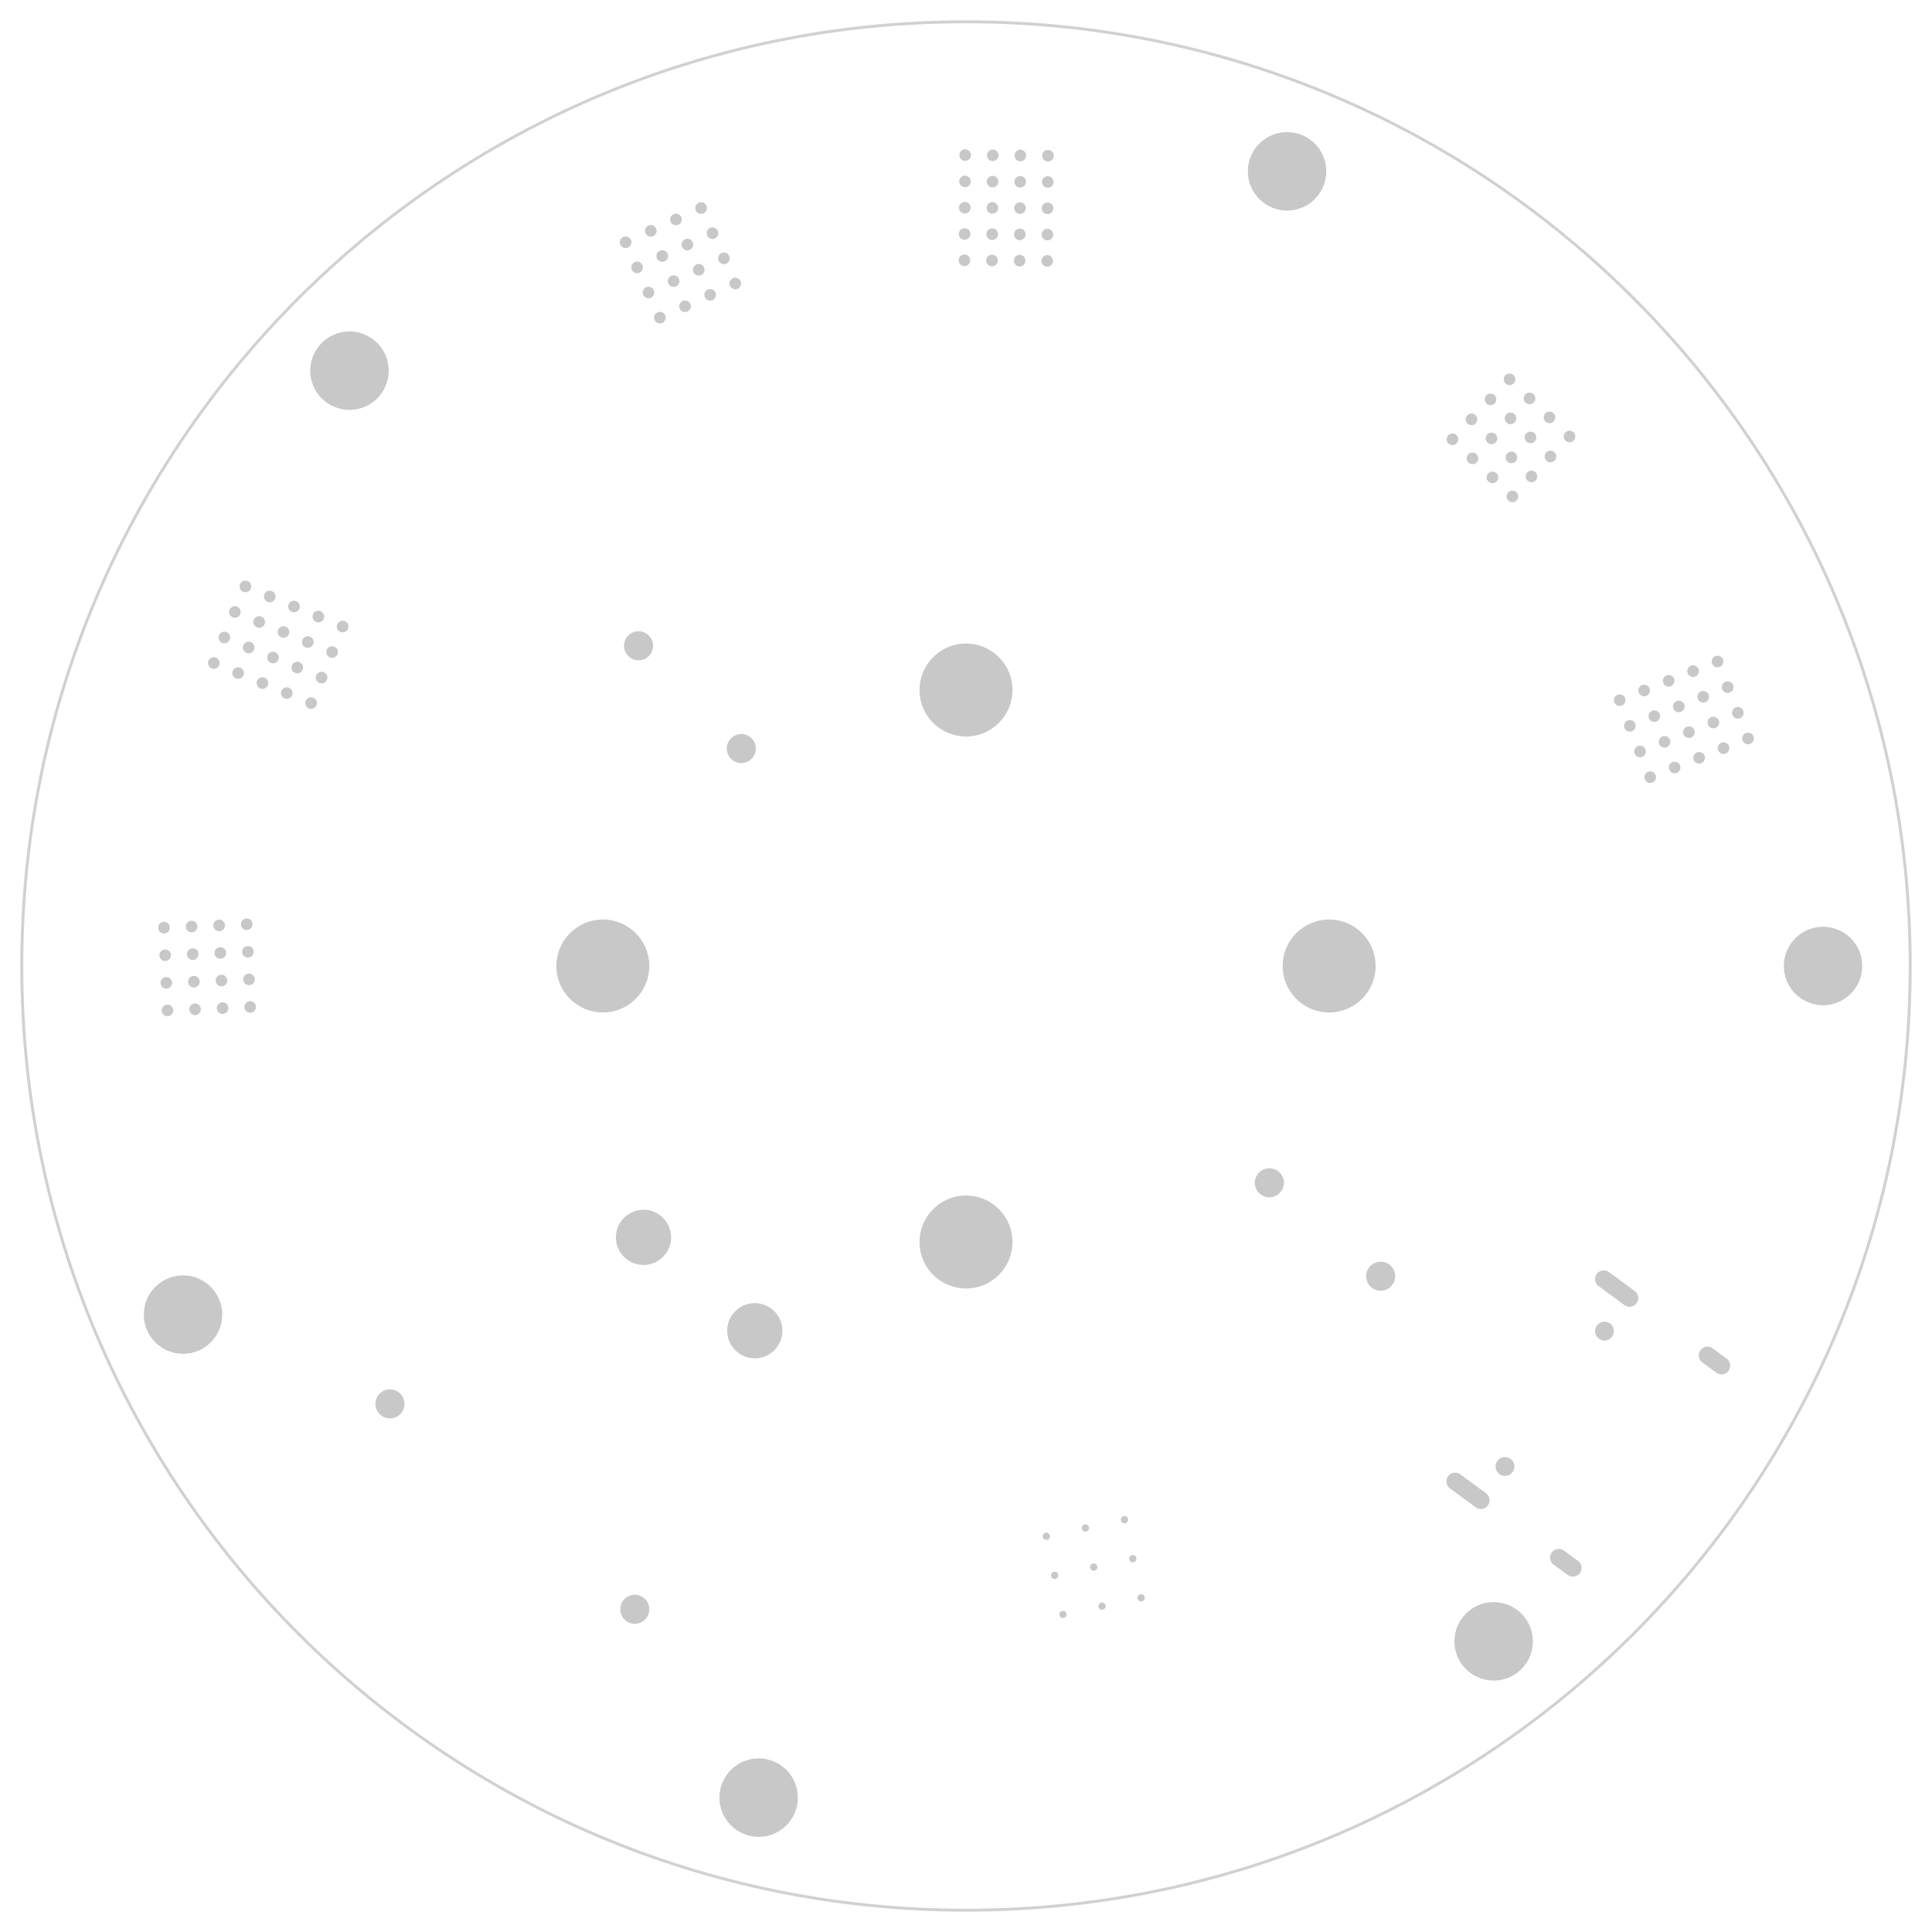
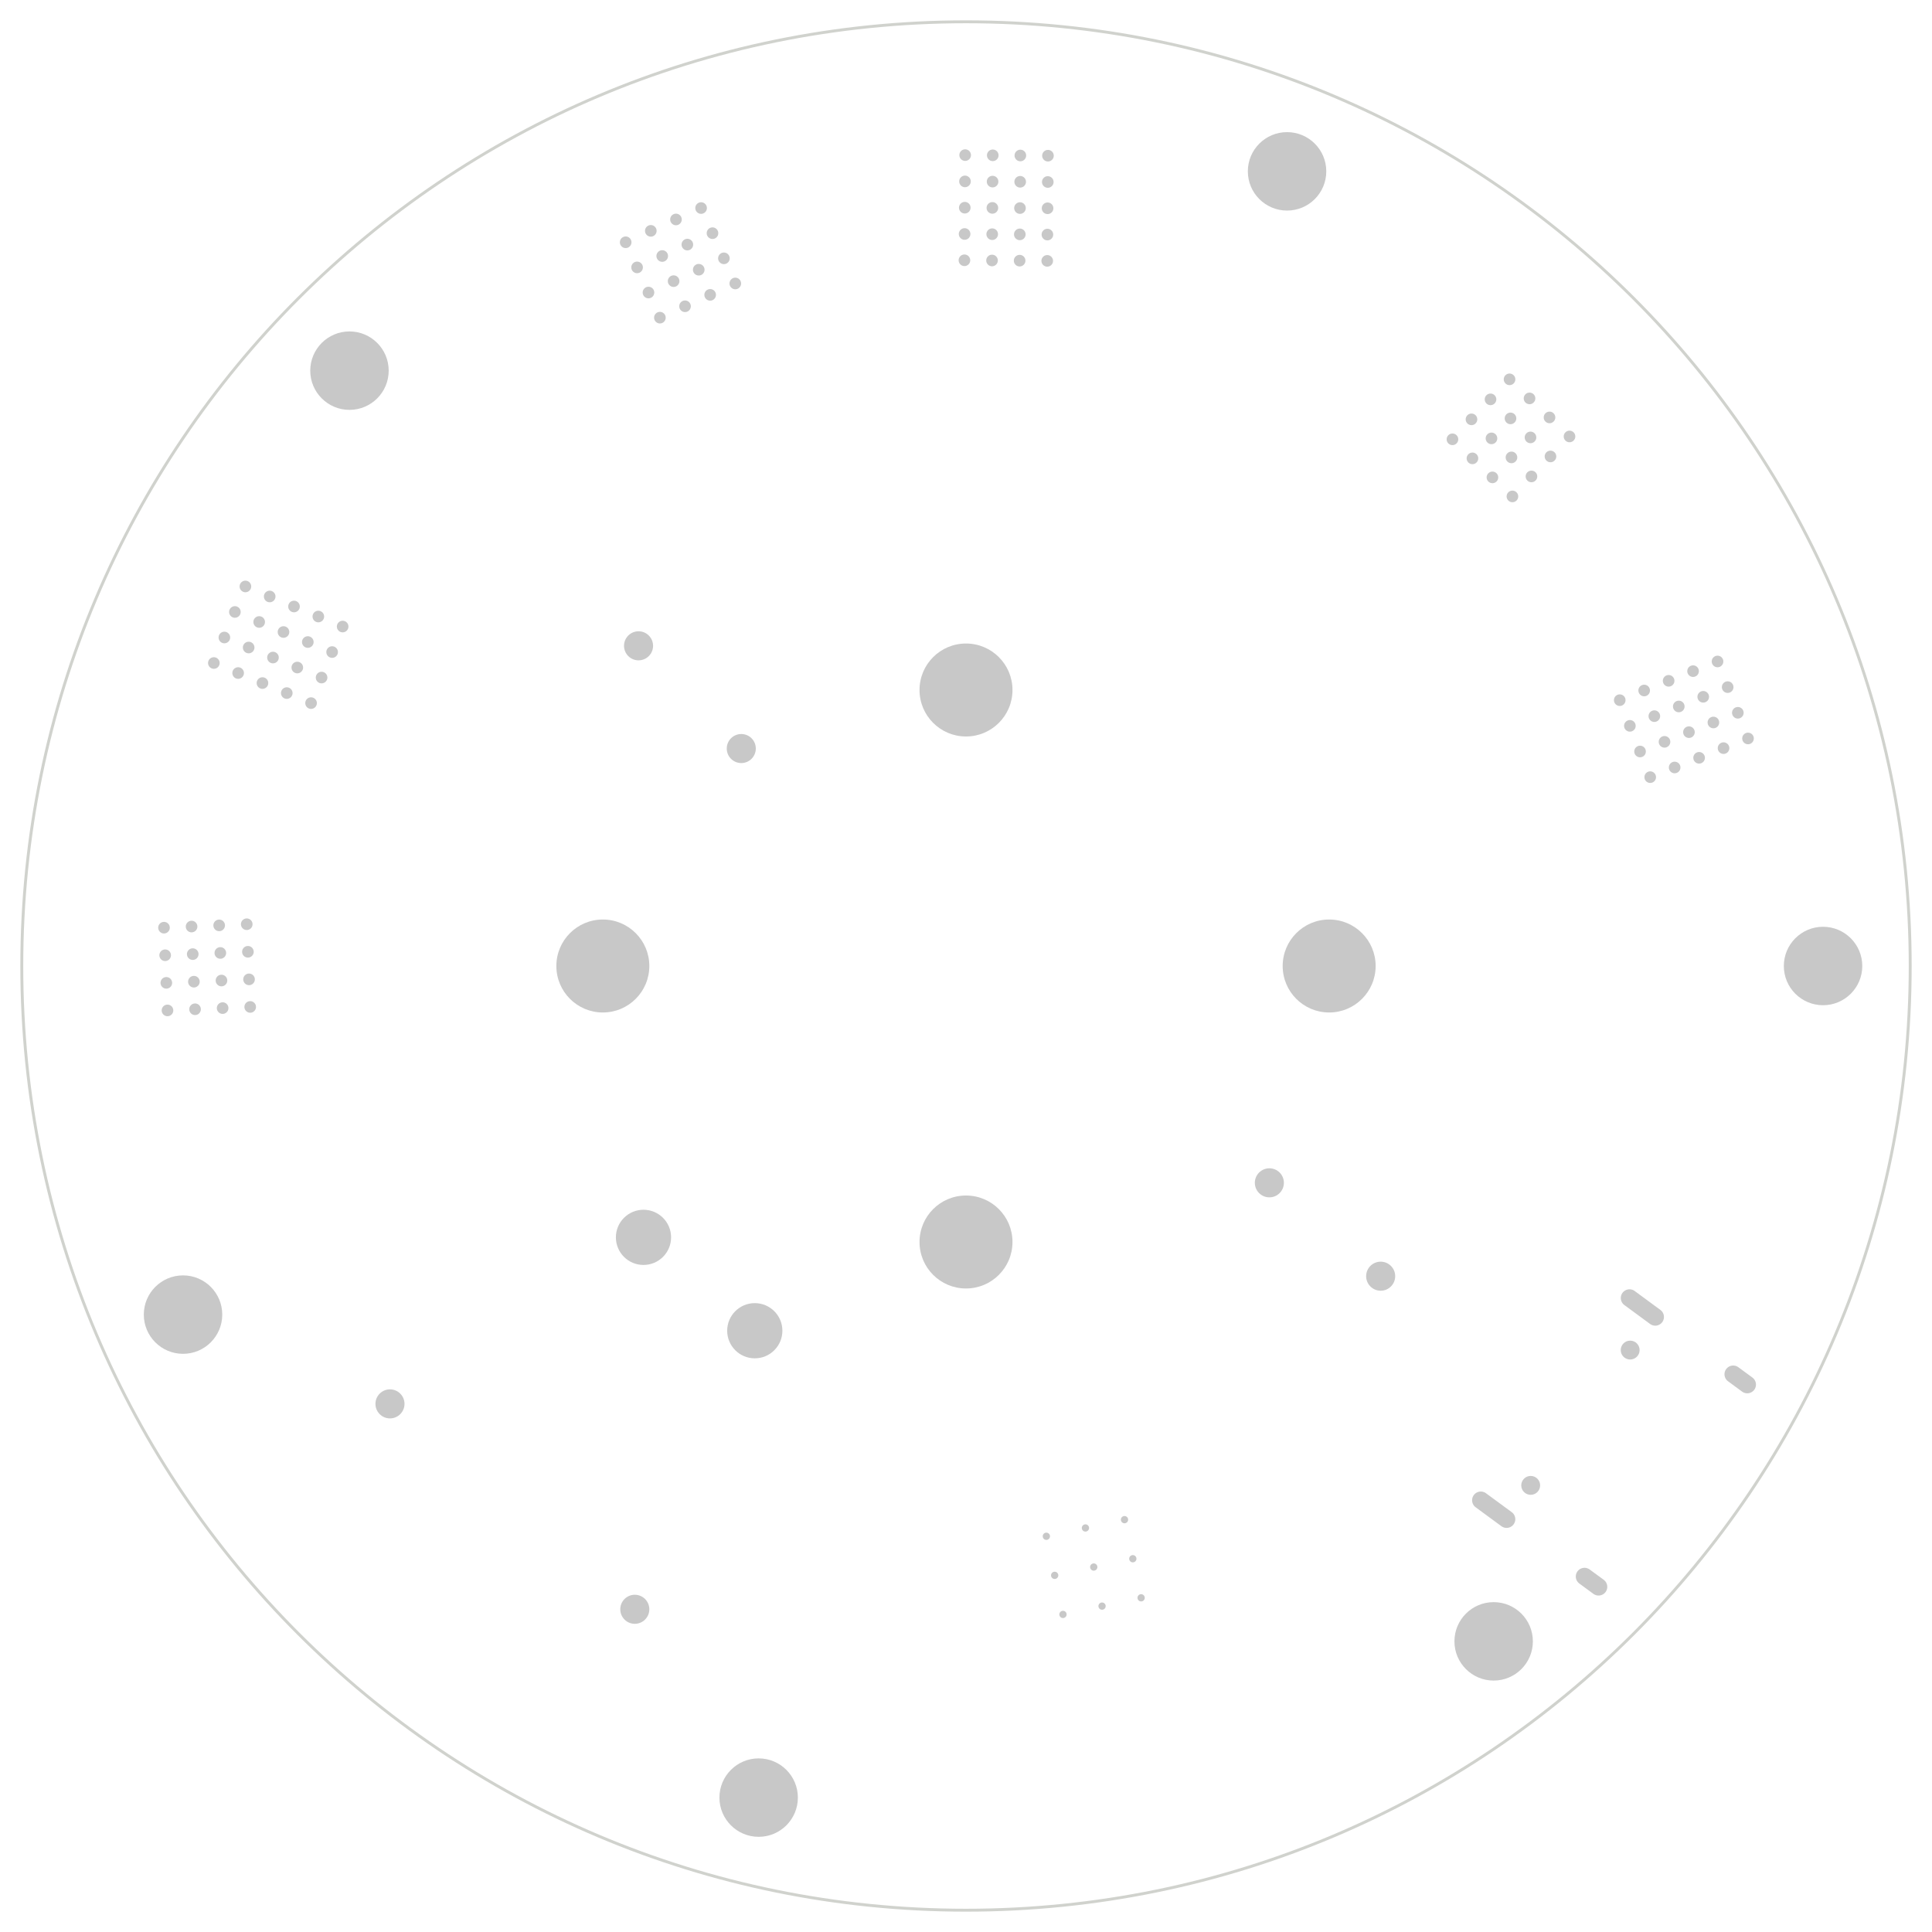
<svg xmlns="http://www.w3.org/2000/svg" version="1.1" width="66.5mm" height="66.5mm" viewBox="25.698 5.286 66.5 66.5">
  <g style="fill:#c8c8c8; fill-opacity:1;stroke:#c8c8c8; stroke-opacity:1; stroke-linecap:round; stroke-linejoin:round;" transform="translate(0 0) scale(1 1)">
</g>
  <g style="fill:none; stroke:#D0D2CD; stroke-width:0.1; stroke-opacity:1; stroke-linecap:round; stroke-linejoin:round;">
    <circle cx="58.948" cy="38.536" r="32.5" />
  </g>
  <g style="fill:#c8c8c8; fill-opacity:1; stroke:none;">
    <circle cx="31.463" cy="40.065" r="0.2" />
  </g>
  <g style="fill:#c8c8c8; fill-opacity:1; stroke:none;">
    <circle cx="32.412" cy="40.025" r="0.2" />
  </g>
  <g style="fill:#c8c8c8; fill-opacity:1; stroke:none;">
    <circle cx="33.361" cy="39.985" r="0.2" />
  </g>
  <g style="fill:#c8c8c8; fill-opacity:1; stroke:none;">
    <circle cx="34.31" cy="39.945" r="0.2" />
  </g>
  <g style="fill:#c8c8c8; fill-opacity:1; stroke:none;">
    <circle cx="31.423" cy="39.116" r="0.2" />
  </g>
  <g style="fill:#c8c8c8; fill-opacity:1; stroke:none;">
    <circle cx="32.372" cy="39.076" r="0.2" />
  </g>
  <g style="fill:#c8c8c8; fill-opacity:1; stroke:none;">
    <circle cx="33.321" cy="39.036" r="0.2" />
  </g>
  <g style="fill:#c8c8c8; fill-opacity:1; stroke:none;">
    <circle cx="34.27" cy="38.996" r="0.2" />
  </g>
  <g style="fill:#c8c8c8; fill-opacity:1; stroke:none;">
    <circle cx="31.383" cy="38.166" r="0.2" />
  </g>
  <g style="fill:#c8c8c8; fill-opacity:1; stroke:none;">
    <circle cx="32.332" cy="38.127" r="0.2" />
  </g>
  <g style="fill:#c8c8c8; fill-opacity:1; stroke:none;">
    <circle cx="33.282" cy="38.087" r="0.2" />
  </g>
  <g style="fill:#c8c8c8; fill-opacity:1; stroke:none;">
    <circle cx="34.231" cy="38.047" r="0.2" />
  </g>
  <g style="fill:#c8c8c8; fill-opacity:1; stroke:none;">
    <circle cx="31.343" cy="37.217" r="0.2" />
  </g>
  <g style="fill:#c8c8c8; fill-opacity:1; stroke:none;">
    <circle cx="32.292" cy="37.178" r="0.2" />
  </g>
  <g style="fill:#c8c8c8; fill-opacity:1; stroke:none;">
    <circle cx="33.242" cy="37.138" r="0.2" />
  </g>
  <g style="fill:#c8c8c8; fill-opacity:1; stroke:none;">
    <circle cx="34.191" cy="37.098" r="0.2" />
  </g>
  <g style="fill:#c8c8c8; fill-opacity:1; stroke:none;">
    <circle cx="77.657" cy="18.343" r="0.2" />
  </g>
  <g style="fill:#c8c8c8; fill-opacity:1; stroke:none;">
    <circle cx="77.002" cy="19.032" r="0.2" />
  </g>
  <g style="fill:#c8c8c8; fill-opacity:1; stroke:none;">
    <circle cx="76.347" cy="19.72" r="0.2" />
  </g>
  <g style="fill:#c8c8c8; fill-opacity:1; stroke:none;">
    <circle cx="75.692" cy="20.407" r="0.2" />
  </g>
  <g style="fill:#c8c8c8; fill-opacity:1; stroke:none;">
    <circle cx="78.345" cy="18.999" r="0.2" />
  </g>
  <g style="fill:#c8c8c8; fill-opacity:1; stroke:none;">
    <circle cx="77.69" cy="19.687" r="0.2" />
  </g>
  <g style="fill:#c8c8c8; fill-opacity:1; stroke:none;">
    <circle cx="77.035" cy="20.375" r="0.2" />
  </g>
  <g style="fill:#c8c8c8; fill-opacity:1; stroke:none;">
    <circle cx="76.38" cy="21.063" r="0.2" />
  </g>
  <g style="fill:#c8c8c8; fill-opacity:1; stroke:none;">
+     <circle cx="79.033" cy="19.654" r="0.2" />
+   </g>
+   <g style="fill:#c8c8c8; fill-opacity:1; stroke:none;">
    <circle cx="78.378" cy="20.342" r="0.2" />
  </g>
  <g style="fill:#c8c8c8; fill-opacity:1; stroke:none;">
-     <circle cx="79.033" cy="19.654" r="0.2" />
-   </g>
-   <g style="fill:#c8c8c8; fill-opacity:1; stroke:none;">
    <circle cx="77.723" cy="21.03" r="0.2" />
  </g>
  <g style="fill:#c8c8c8; fill-opacity:1; stroke:none;">
    <circle cx="77.068" cy="21.718" r="0.2" />
  </g>
  <g style="fill:#c8c8c8; fill-opacity:1; stroke:none;">
    <circle cx="78.411" cy="21.685" r="0.2" />
  </g>
  <g style="fill:#c8c8c8; fill-opacity:1; stroke:none;">
    <circle cx="79.721" cy="20.309" r="0.2" />
  </g>
  <g style="fill:#c8c8c8; fill-opacity:1; stroke:none;">
    <circle cx="79.066" cy="20.997" r="0.2" />
  </g>
  <g style="fill:#c8c8c8; fill-opacity:1; stroke:none;">
    <circle cx="77.756" cy="22.373" r="0.2" />
  </g>
  <g style="fill:#c8c8c8; fill-opacity:1; stroke:none;">
    <circle cx="77.11" cy="61.782" r="1.35" />
  </g>
  <g style="fill:#c8c8c8; fill-opacity:1; stroke:none;">
    <circle cx="88.448" cy="38.536" r="1.35" />
  </g>
  <g style="fill:#c8c8c8; fill-opacity:1; stroke:none;">
    <circle cx="47.677" cy="27.515" r="0.5" />
  </g>
  <g style="fill:#c8c8c8; fill-opacity:1; stroke:none;">
    <circle cx="51.213" cy="31.051" r="0.5" />
  </g>
  <g style="fill:#c8c8c8; fill-opacity:1; stroke:none;">
    <circle cx="69.999" cy="11.184" r="1.35" />
  </g>
  <g style="fill:#c8c8c8; fill-opacity:1; stroke:none;">
    <circle cx="64.404" cy="57.593" r="0.125" />
  </g>
  <g style="fill:#c8c8c8; fill-opacity:1; stroke:none;">
    <circle cx="63.059" cy="57.879" r="0.125" />
  </g>
  <g style="fill:#c8c8c8; fill-opacity:1; stroke:none;">
    <circle cx="61.714" cy="58.165" r="0.125" />
  </g>
  <g style="fill:#c8c8c8; fill-opacity:1; stroke:none;">
    <circle cx="64.69" cy="58.938" r="0.125" />
  </g>
  <g style="fill:#c8c8c8; fill-opacity:1; stroke:none;">
    <circle cx="63.345" cy="59.224" r="0.125" />
  </g>
  <g style="fill:#c8c8c8; fill-opacity:1; stroke:none;">
    <circle cx="62" cy="59.51" r="0.125" />
  </g>
  <g style="fill:#c8c8c8; fill-opacity:1; stroke:none;">
    <circle cx="64.976" cy="60.283" r="0.125" />
  </g>
  <g style="fill:#c8c8c8; fill-opacity:1; stroke:none;">
    <circle cx="63.631" cy="60.569" r="0.125" />
  </g>
  <g style="fill:#c8c8c8; fill-opacity:1; stroke:none;">
    <circle cx="62.286" cy="60.855" r="0.125" />
  </g>
  <g style="fill:#c8c8c8; fill-opacity:1; stroke:none;">
-     <circle cx="77.5" cy="55.762" r="0.325" />
-   </g>
-   <g style="fill:#c8c8c8; fill-opacity:1; stroke:none;">
-     <circle cx="80.924" cy="51.105" r="0.325" />
+     <circle cx="78.385" cy="56.413" r="0.325" />
+   </g>
+   <g style="fill:#c8c8c8; fill-opacity:1; stroke:none;">
+     <circle cx="81.809" cy="51.756" r="0.325" />
  </g>
  <g style="fill:none; stroke:#c8c8c8; stroke-width:0.6; stroke-opacity:1; stroke-linecap:round; stroke-linejoin:round;">
-     <path d="M75.783 56.275 L76.669 56.926 " />
-     <path d="M79.352 58.899 L79.836 59.254 " />
-     <path d="M80.901 49.313 L81.787 49.965 " />
-     <path d="M84.47 51.937 L84.953 52.293 " />
+     <path d="M76.668 56.925 L77.555 57.577 " />
+     <path d="M80.237 59.55 L80.721 59.905 " />
+     <path d="M81.786 49.964 L82.672 50.616 " />
+     <path d="M85.355 52.588 L85.839 52.944 " />
  </g>
  <g style="fill:#c8c8c8; fill-opacity:1; stroke:none;">
    <circle cx="46.448" cy="38.536" r="1.6" />
  </g>
  <g style="fill:#c8c8c8; fill-opacity:1; stroke:none;">
    <circle cx="31.998" cy="50.535" r="1.35" />
  </g>
  <g style="fill:#c8c8c8; fill-opacity:1; stroke:none;">
    <circle cx="58.948" cy="29.036" r="1.6" />
  </g>
  <g style="fill:#c8c8c8; fill-opacity:1; stroke:none;">
    <circle cx="73.221" cy="49.213" r="0.5" />
  </g>
  <g style="fill:#c8c8c8; fill-opacity:1; stroke:none;">
    <circle cx="69.39" cy="45.999" r="0.5" />
  </g>
  <g style="fill:#c8c8c8; fill-opacity:1; stroke:none;">
    <circle cx="58.948" cy="48.036" r="1.6" />
  </g>
  <g style="fill:#c8c8c8; fill-opacity:1; stroke:none;">
    <circle cx="47.548" cy="60.678" r="0.5" />
  </g>
  <g style="fill:#c8c8c8; fill-opacity:1; stroke:none;">
    <circle cx="39.121" cy="53.608" r="0.5" />
  </g>
  <g style="fill:#c8c8c8; fill-opacity:1; stroke:none;">
    <circle cx="47.847" cy="47.876" r="0.95" />
  </g>
  <g style="fill:#c8c8c8; fill-opacity:1; stroke:none;">
    <circle cx="51.678" cy="51.09" r="0.95" />
  </g>
  <g style="fill:#c8c8c8; fill-opacity:1; stroke:none;">
    <circle cx="47.627" cy="14.49" r="0.2" />
  </g>
  <g style="fill:#c8c8c8; fill-opacity:1; stroke:none;">
    <circle cx="47.234" cy="13.625" r="0.2" />
  </g>
  <g style="fill:#c8c8c8; fill-opacity:1; stroke:none;">
    <circle cx="48.019" cy="15.355" r="0.2" />
  </g>
  <g style="fill:#c8c8c8; fill-opacity:1; stroke:none;">
    <circle cx="48.412" cy="16.22" r="0.2" />
  </g>
  <g style="fill:#c8c8c8; fill-opacity:1; stroke:none;">
    <circle cx="48.099" cy="13.232" r="0.2" />
  </g>
  <g style="fill:#c8c8c8; fill-opacity:1; stroke:none;">
    <circle cx="48.492" cy="14.098" r="0.2" />
  </g>
  <g style="fill:#c8c8c8; fill-opacity:1; stroke:none;">
    <circle cx="48.884" cy="14.963" r="0.2" />
  </g>
  <g style="fill:#c8c8c8; fill-opacity:1; stroke:none;">
    <circle cx="49.277" cy="15.828" r="0.2" />
  </g>
  <g style="fill:#c8c8c8; fill-opacity:1; stroke:none;">
    <circle cx="48.965" cy="12.84" r="0.2" />
  </g>
  <g style="fill:#c8c8c8; fill-opacity:1; stroke:none;">
    <circle cx="49.357" cy="13.705" r="0.2" />
  </g>
  <g style="fill:#c8c8c8; fill-opacity:1; stroke:none;">
    <circle cx="49.749" cy="14.57" r="0.2" />
  </g>
  <g style="fill:#c8c8c8; fill-opacity:1; stroke:none;">
    <circle cx="50.142" cy="15.435" r="0.2" />
  </g>
  <g style="fill:#c8c8c8; fill-opacity:1; stroke:none;">
    <circle cx="49.83" cy="12.447" r="0.2" />
  </g>
  <g style="fill:#c8c8c8; fill-opacity:1; stroke:none;">
    <circle cx="50.222" cy="13.312" r="0.2" />
  </g>
  <g style="fill:#c8c8c8; fill-opacity:1; stroke:none;">
    <circle cx="50.615" cy="14.178" r="0.2" />
  </g>
  <g style="fill:#c8c8c8; fill-opacity:1; stroke:none;">
    <circle cx="51.007" cy="15.043" r="0.2" />
  </g>
  <g style="fill:#c8c8c8; fill-opacity:1; stroke:none;">
    <circle cx="33.059" cy="28.107" r="0.2" />
  </g>
  <g style="fill:#c8c8c8; fill-opacity:1; stroke:none;">
    <circle cx="33.895" cy="28.452" r="0.2" />
  </g>
  <g style="fill:#c8c8c8; fill-opacity:1; stroke:none;">
    <circle cx="34.732" cy="28.797" r="0.2" />
  </g>
  <g style="fill:#c8c8c8; fill-opacity:1; stroke:none;">
    <circle cx="35.569" cy="29.142" r="0.2" />
  </g>
  <g style="fill:#c8c8c8; fill-opacity:1; stroke:none;">
    <circle cx="36.405" cy="29.487" r="0.2" />
  </g>
  <g style="fill:#c8c8c8; fill-opacity:1; stroke:none;">
    <circle cx="33.421" cy="27.229" r="0.2" />
  </g>
  <g style="fill:#c8c8c8; fill-opacity:1; stroke:none;">
    <circle cx="34.257" cy="27.574" r="0.2" />
  </g>
  <g style="fill:#c8c8c8; fill-opacity:1; stroke:none;">
    <circle cx="35.094" cy="27.919" r="0.2" />
  </g>
  <g style="fill:#c8c8c8; fill-opacity:1; stroke:none;">
    <circle cx="35.931" cy="28.263" r="0.2" />
  </g>
  <g style="fill:#c8c8c8; fill-opacity:1; stroke:none;">
    <circle cx="36.767" cy="28.608" r="0.2" />
  </g>
  <g style="fill:#c8c8c8; fill-opacity:1; stroke:none;">
    <circle cx="33.783" cy="26.35" r="0.2" />
  </g>
  <g style="fill:#c8c8c8; fill-opacity:1; stroke:none;">
    <circle cx="34.619" cy="26.695" r="0.2" />
  </g>
  <g style="fill:#c8c8c8; fill-opacity:1; stroke:none;">
    <circle cx="35.456" cy="27.04" r="0.2" />
  </g>
  <g style="fill:#c8c8c8; fill-opacity:1; stroke:none;">
    <circle cx="36.293" cy="27.385" r="0.2" />
  </g>
  <g style="fill:#c8c8c8; fill-opacity:1; stroke:none;">
    <circle cx="37.13" cy="27.73" r="0.2" />
  </g>
  <g style="fill:#c8c8c8; fill-opacity:1; stroke:none;">
    <circle cx="34.145" cy="25.472" r="0.2" />
  </g>
  <g style="fill:#c8c8c8; fill-opacity:1; stroke:none;">
    <circle cx="34.981" cy="25.817" r="0.2" />
  </g>
  <g style="fill:#c8c8c8; fill-opacity:1; stroke:none;">
    <circle cx="35.818" cy="26.162" r="0.2" />
  </g>
  <g style="fill:#c8c8c8; fill-opacity:1; stroke:none;">
    <circle cx="36.655" cy="26.507" r="0.2" />
  </g>
  <g style="fill:#c8c8c8; fill-opacity:1; stroke:none;">
    <circle cx="37.492" cy="26.852" r="0.2" />
  </g>
  <g style="fill:#c8c8c8; fill-opacity:1; stroke:none;">
    <circle cx="58.919" cy="10.625" r="0.2" />
  </g>
  <g style="fill:#c8c8c8; fill-opacity:1; stroke:none;">
    <circle cx="58.913" cy="11.53" r="0.2" />
  </g>
  <g style="fill:#c8c8c8; fill-opacity:1; stroke:none;">
    <circle cx="58.906" cy="12.435" r="0.2" />
  </g>
  <g style="fill:#c8c8c8; fill-opacity:1; stroke:none;">
    <circle cx="58.9" cy="13.34" r="0.2" />
  </g>
  <g style="fill:#c8c8c8; fill-opacity:1; stroke:none;">
    <circle cx="58.894" cy="14.245" r="0.2" />
  </g>
  <g style="fill:#c8c8c8; fill-opacity:1; stroke:none;">
    <circle cx="59.869" cy="10.632" r="0.2" />
  </g>
  <g style="fill:#c8c8c8; fill-opacity:1; stroke:none;">
    <circle cx="59.863" cy="11.537" r="0.2" />
  </g>
  <g style="fill:#c8c8c8; fill-opacity:1; stroke:none;">
    <circle cx="59.856" cy="12.442" r="0.2" />
  </g>
  <g style="fill:#c8c8c8; fill-opacity:1; stroke:none;">
    <circle cx="59.85" cy="13.347" r="0.2" />
  </g>
  <g style="fill:#c8c8c8; fill-opacity:1; stroke:none;">
    <circle cx="59.844" cy="14.252" r="0.2" />
  </g>
  <g style="fill:#c8c8c8; fill-opacity:1; stroke:none;">
    <circle cx="60.819" cy="10.638" r="0.2" />
  </g>
  <g style="fill:#c8c8c8; fill-opacity:1; stroke:none;">
    <circle cx="60.813" cy="11.543" r="0.2" />
  </g>
  <g style="fill:#c8c8c8; fill-opacity:1; stroke:none;">
    <circle cx="60.806" cy="12.448" r="0.2" />
  </g>
  <g style="fill:#c8c8c8; fill-opacity:1; stroke:none;">
    <circle cx="60.8" cy="13.353" r="0.2" />
  </g>
  <g style="fill:#c8c8c8; fill-opacity:1; stroke:none;">
    <circle cx="60.794" cy="14.258" r="0.2" />
  </g>
  <g style="fill:#c8c8c8; fill-opacity:1; stroke:none;">
    <circle cx="61.769" cy="10.645" r="0.2" />
  </g>
  <g style="fill:#c8c8c8; fill-opacity:1; stroke:none;">
    <circle cx="61.763" cy="11.55" r="0.2" />
  </g>
  <g style="fill:#c8c8c8; fill-opacity:1; stroke:none;">
    <circle cx="61.756" cy="12.455" r="0.2" />
  </g>
  <g style="fill:#c8c8c8; fill-opacity:1; stroke:none;">
    <circle cx="61.75" cy="13.36" r="0.2" />
  </g>
  <g style="fill:#c8c8c8; fill-opacity:1; stroke:none;">
    <circle cx="61.744" cy="14.265" r="0.2" />
  </g>
  <g style="fill:#c8c8c8; fill-opacity:1; stroke:none;">
    <circle cx="51.811" cy="67.16" r="1.35" />
  </g>
  <g style="fill:#c8c8c8; fill-opacity:1; stroke:none;">
    <circle cx="37.727" cy="18.044" r="1.35" />
  </g>
  <g style="fill:#c8c8c8; fill-opacity:1; stroke:none;">
    <circle cx="84.816" cy="28.054" r="0.2" />
  </g>
  <g style="fill:#c8c8c8; fill-opacity:1; stroke:none;">
    <circle cx="83.974" cy="28.387" r="0.2" />
  </g>
  <g style="fill:#c8c8c8; fill-opacity:1; stroke:none;">
    <circle cx="83.133" cy="28.72" r="0.2" />
  </g>
  <g style="fill:#c8c8c8; fill-opacity:1; stroke:none;">
    <circle cx="82.291" cy="29.053" r="0.2" />
  </g>
  <g style="fill:#c8c8c8; fill-opacity:1; stroke:none;">
    <circle cx="81.45" cy="29.386" r="0.2" />
  </g>
  <g style="fill:#c8c8c8; fill-opacity:1; stroke:none;">
    <circle cx="85.165" cy="28.937" r="0.2" />
  </g>
  <g style="fill:#c8c8c8; fill-opacity:1; stroke:none;">
    <circle cx="84.324" cy="29.27" r="0.2" />
  </g>
  <g style="fill:#c8c8c8; fill-opacity:1; stroke:none;">
    <circle cx="83.482" cy="29.603" r="0.2" />
  </g>
  <g style="fill:#c8c8c8; fill-opacity:1; stroke:none;">
    <circle cx="82.641" cy="29.936" r="0.2" />
  </g>
  <g style="fill:#c8c8c8; fill-opacity:1; stroke:none;">
    <circle cx="81.799" cy="30.27" r="0.2" />
  </g>
  <g style="fill:#c8c8c8; fill-opacity:1; stroke:none;">
    <circle cx="85.515" cy="29.82" r="0.2" />
  </g>
  <g style="fill:#c8c8c8; fill-opacity:1; stroke:none;">
    <circle cx="84.674" cy="30.154" r="0.2" />
  </g>
  <g style="fill:#c8c8c8; fill-opacity:1; stroke:none;">
    <circle cx="83.832" cy="30.487" r="0.2" />
  </g>
  <g style="fill:#c8c8c8; fill-opacity:1; stroke:none;">
    <circle cx="82.991" cy="30.82" r="0.2" />
  </g>
  <g style="fill:#c8c8c8; fill-opacity:1; stroke:none;">
    <circle cx="82.149" cy="31.153" r="0.2" />
  </g>
  <g style="fill:#c8c8c8; fill-opacity:1; stroke:none;">
    <circle cx="85.865" cy="30.704" r="0.2" />
  </g>
  <g style="fill:#c8c8c8; fill-opacity:1; stroke:none;">
    <circle cx="85.023" cy="31.037" r="0.2" />
  </g>
  <g style="fill:#c8c8c8; fill-opacity:1; stroke:none;">
    <circle cx="84.182" cy="31.37" r="0.2" />
  </g>
  <g style="fill:#c8c8c8; fill-opacity:1; stroke:none;">
    <circle cx="83.34" cy="31.703" r="0.2" />
  </g>
  <g style="fill:#c8c8c8; fill-opacity:1; stroke:none;">
    <circle cx="82.499" cy="32.036" r="0.2" />
  </g>
  <g style="fill:#c8c8c8; fill-opacity:1; stroke:none;">
    <circle cx="71.448" cy="38.536" r="1.6" />
  </g>
</svg>
